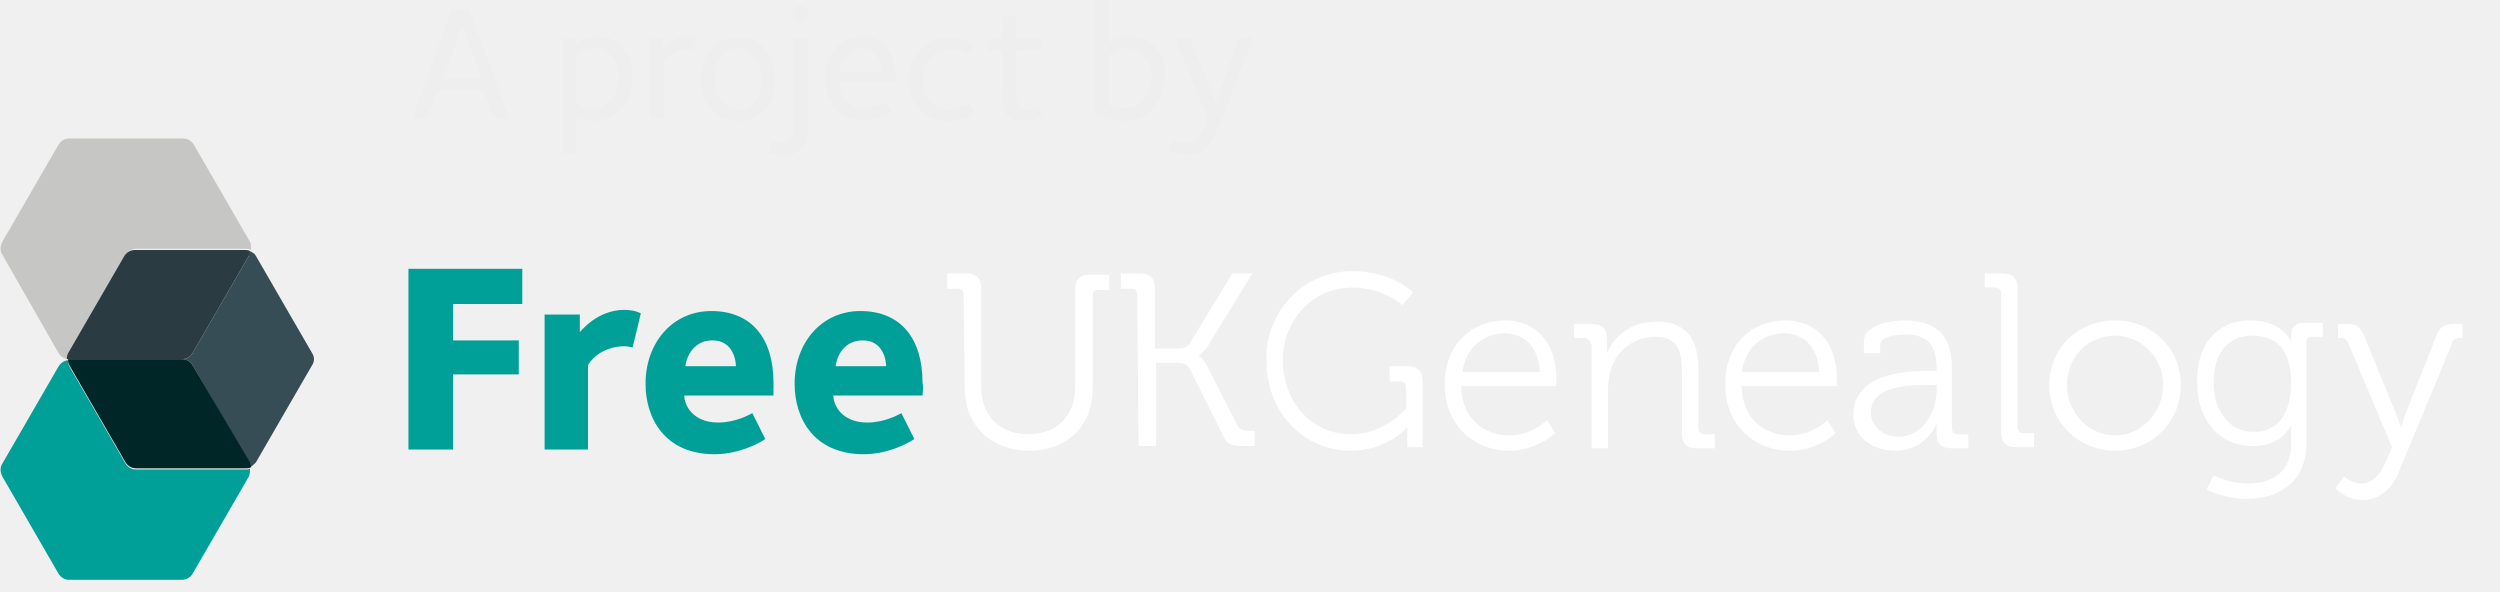
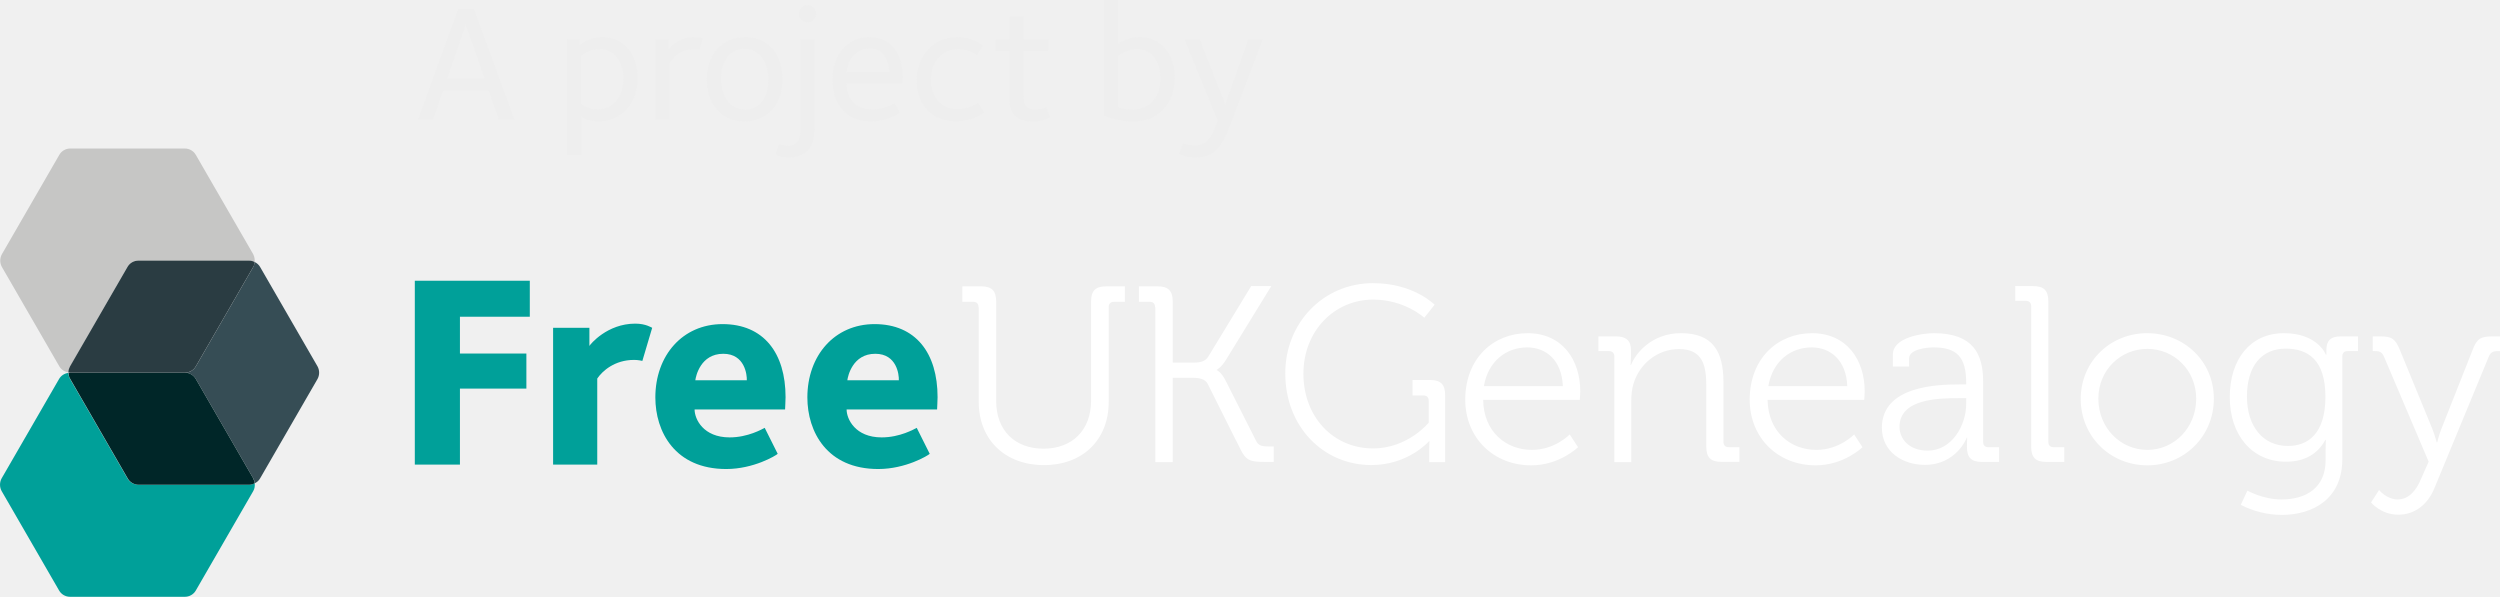
- <svg xmlns="http://www.w3.org/2000/svg" baseProfile="tiny" width="213" height="50.4" viewBox="0 0 213 50.4">
+ <svg xmlns="http://www.w3.org/2000/svg" width="211.205" height="50.417" viewBox="0 0 211.205 50.417">
  <g fill="#eee">
-     <path d="M42.1 10.1l-.9-2.4h-3.9l-.9 2.4h-1.3L38.5.8H40l3.4 9.3h-1.3zm-2.7-8l-1.6 4.6H41l-1.6-4.6zM50.6 10.3c-.9 0-1.4-.4-1.5-.4v3.2h-1.2V3.3H49v.5c.1-.1.8-.7 1.9-.7 1.8 0 3 1.4 3 3.5 0 2.2-1.5 3.7-3.3 3.7zm.1-6.2c-.9 0-1.5.6-1.6.6v4.1c.1.1.6.4 1.4.4 1.3 0 2.2-1 2.2-2.6 0-1.5-.9-2.5-2-2.5zM59.1 4.2c-.1 0-.3 0-.5 0-1.3 0-1.9 1-2 1.1v4.8h-1.2V3.3h1.1v.9c.1-.1.8-1.1 2.2-1.1.5 0 .7.1.7.1l-.3 1zM62.9 10.3c-1.9 0-3.2-1.4-3.2-3.5s1.3-3.6 3.2-3.6c1.9 0 3.1 1.4 3.1 3.6.1 2-1.2 3.5-3.1 3.5zm0-6.2c-1.2 0-2 1-2 2.6s.9 2.6 2 2.6c1.3 0 2-1 2-2.5 0-1.6-.8-2.7-2-2.7zM68.2 12.7c-.4.4-1 .6-1.6.6-.6 0-1-.2-1.1-.3l.3-.9c.1 0 .4.1.7.1.5 0 .7-.2.8-.3.2-.2.3-.6.3-1.2V3.3h1.2v7.4c0 1-.1 1.5-.6 2zm0-10.8c-.4 0-.7-.3-.7-.7s.3-.7.7-.7.7.3.7.7-.3.7-.7.7zM76.2 7h-4.7c0 1.2.7 2.2 2.1 2.2 1.1 0 1.8-.5 1.9-.5l.5.8c-.1.1-1 .7-2.5.7-2.1 0-3.2-1.5-3.2-3.5 0-2.2 1.3-3.6 3.2-3.6 1.7 0 2.8 1.3 2.8 3.4 0 .2-.1.4-.1.5zm-2.7-2.9c-1.1 0-1.9.8-2 2h3.6c0-.8-.3-2-1.6-2zM80.7 10.3c-1.9 0-3.3-1.4-3.3-3.4 0-2.2 1.4-3.7 3.4-3.7 1.3 0 2.1.6 2.2.7l-.5.8c-.1-.1-.7-.5-1.6-.5-1.4 0-2.3 1.2-2.3 2.6 0 1.5.9 2.5 2.2 2.5 1 0 1.8-.5 1.8-.5l.5.8s-1 .7-2.4.7zM87.3 10.3c-.6 0-1.2-.2-1.5-.5-.5-.5-.4-1.2-.4-2V4.3h-1.2v-1h1.2V1.4h1.2v1.9h2.1v1h-2.1V8c0 .7 0 1.3 1 1.3.5 0 .9-.2.9-.2l.3.8c-.2 0-.7.4-1.5.4zM95.8 10.3c-1.2 0-2.2-.4-2.5-.5V0h1.2v3.7c.1-.1.8-.6 1.8-.6 1.8 0 3 1.3 3 3.4-.1 2.3-1.5 3.8-3.5 3.8zm.3-6.2c-.9 0-1.5.5-1.6.6V9c.1 0 .5.2 1.3.2 1.4 0 2.3-1.1 2.3-2.7-.1-1.4-.9-2.4-2-2.4zM104 10.4c-.5 1.2-.8 1.8-1.2 2.2-.4.4-1 .6-1.8.6s-1.3-.3-1.4-.3l.3-.9c.1 0 .4.2 1 .2.4 0 .8-.1 1.1-.4.4-.4.6-1 .9-1.7l-2.8-6.9h1.3l2.2 5.5 2-5.5h1.2l-2.8 7.2z" />
+     <path d="M42.14 10.1l-.853-2.438h-3.853L36.58 10.1h-1.262l3.39-9.343h1.33l3.42 9.343H42.14zm-2.787-8.013l-1.57 4.553h3.152l-1.582-4.553zM50.567 10.254c-.868 0-1.4-.364-1.47-.406v3.25h-1.19V3.32h1.063v.504c.1-.084.757-.687 1.905-.687 1.807 0 2.997 1.415 2.997 3.46 0 2.186-1.428 3.657-3.305 3.657zm.098-6.108c-.925 0-1.527.56-1.57.588v4.062c.113.084.575.448 1.36.448 1.303 0 2.213-.994 2.213-2.647 0-1.484-.854-2.45-2.003-2.45zM59.093 4.217c-.084-.015-.294-.042-.505-.042-1.33 0-1.89.966-2.003 1.106v4.82h-1.19V3.32h1.064v.882c.07-.084.81-1.064 2.185-1.064.504 0 .687.112.73.126l-.282.953zM62.87 10.254c-1.892 0-3.152-1.4-3.152-3.544 0-2.13 1.275-3.572 3.25-3.572 1.892 0 3.138 1.4 3.138 3.572 0 2.13-1.275 3.544-3.236 3.544zm.028-6.136c-1.218 0-1.988 1.022-1.988 2.55 0 1.555.868 2.59 2.03 2.59 1.26 0 1.976-.993 1.976-2.534 0-1.555-.855-2.606-2.018-2.606zM68.202 12.747c-.392.393-1.01.56-1.568.56-.59 0-1.022-.21-1.107-.25l.295-.884c.126.042.378.14.7.14.504 0 .7-.195.798-.294.238-.24.31-.617.31-1.178V3.32h1.19v7.41c0 .924-.113 1.513-.618 2.017zm.014-10.855c-.405 0-.728-.322-.728-.73s.322-.728.728-.728c.406 0 .73.322.73.73s-.324.728-.73.728zM76.242 7.032h-4.72c-.016 1.162.657 2.213 2.128 2.213 1.064 0 1.793-.462 1.92-.532l.447.812c-.112.084-1.036.73-2.465.73-2.06 0-3.223-1.486-3.223-3.503 0-2.157 1.26-3.614 3.15-3.614 1.71 0 2.788 1.26 2.788 3.39.002.14-.026.378-.026.504zm-2.746-2.94c-1.064 0-1.863.783-1.96 2.002h3.585c0-.785-.363-2.003-1.624-2.003zM80.734 10.254c-1.947 0-3.292-1.36-3.292-3.432 0-2.157 1.443-3.685 3.446-3.685 1.274 0 2.087.645 2.157.73l-.504.77c-.126-.084-.714-.49-1.624-.49-1.387 0-2.27 1.177-2.27 2.563 0 1.5.868 2.507 2.2 2.507 1.02 0 1.75-.504 1.806-.532l.49.812c-.04.057-1.007.757-2.408.757zM87.258 10.268c-.616 0-1.163-.154-1.527-.52-.49-.49-.447-1.175-.447-1.987V4.3h-1.19v-.98h1.19V1.415h1.19V3.32h2.088v.98h-2.086v3.655c0 .687.027 1.29.994 1.29.546 0 .883-.17.938-.183l.31.84c-.085.043-.617.366-1.458.366zM95.755 10.268c-1.232 0-2.24-.406-2.48-.49V0h1.19v3.698c.07-.056.758-.56 1.81-.56 1.75 0 2.968 1.344 2.968 3.445 0 2.186-1.415 3.685-3.488 3.685zm.322-6.122c-.896 0-1.513.504-1.61.574v4.328c.125.042.49.21 1.26.21 1.4 0 2.312-1.05 2.312-2.66-.002-1.527-.828-2.452-1.963-2.452zM103.987 10.436c-.462 1.205-.784 1.78-1.232 2.228-.364.364-.98.645-1.765.645-.785 0-1.303-.28-1.373-.31l.336-.896c.098.028.448.196.98.196.435 0 .8-.14 1.05-.393.394-.392.617-.98.897-1.694l-2.815-6.892h1.288l2.157 5.49 1.962-5.49h1.204l-2.69 7.116z" />
  </g>
-   <path fill="#00A099" d="M11.6 40c-.4 0-.7-.2-.9-.5l-4.8-8.3c-.1-.2-.1-.3-.1-.5-.3 0-.6.2-.8.5L.2 39.5c-.2.3-.2.7 0 1.1L5 48.9c.2.3.5.5.9.5h9.6c.4 0 .7-.2.9-.5l4.8-8.3c.1-.2.1-.4.1-.7-.1.1-.2.1-.4.1h-9.3z" />
-   <path fill="#C6C6C5" d="M10.7 21.7c.2-.3.5-.5.9-.5h9.3c.2 0 .3 0 .5.1 0-.2 0-.5-.1-.7l-4.8-8.3c-.2-.3-.5-.5-.9-.5H5.9c-.4 0-.7.2-.9.5L.2 20.6c-.2.4-.2.8 0 1.1L5 30.1c.2.3.5.5.8.5 0-.2 0-.3.1-.5l4.8-8.4z" />
-   <path fill="#364D55" d="M26.6 30.1l-4.8-8.3c-.1-.2-.3-.3-.5-.4 0 .1-.1.3-.1.4l-4.8 8.3c-.2.3-.5.5-.9.5.4 0 .7.2.9.5l4.8 8.3c.1.1.1.3.1.4.2-.1.3-.2.5-.4l4.8-8.3c.2-.3.2-.7 0-1z" />
-   <path fill="#002628" d="M16.4 31.1c-.2-.3-.5-.5-.9-.5H5.9c-.1 0-.1 0-.1 0 0 .2 0 .3.1.5l4.8 8.3c.2.3.5.5.9.5h9.3c.2 0 .3 0 .5-.1 0-.1-.1-.3-.1-.4l-4.9-8.3z" />
-   <path fill="#2A3C42" d="M15.5 30.6c.4 0 .7-.2.9-.5l4.8-8.3c.1-.1.1-.3.1-.4-.1-.1-.3-.1-.5-.1h-9.3c-.4 0-.7.2-.9.5l-4.8 8.3c-.1.2-.1.3-.1.5 0 0 .1 0 .1 0h9.7z" />
+   <path fill="#00A099" d="M11.7 40.95c-.395 0-.747-.207-.933-.54L5.92 32.02c-.083-.165-.145-.33-.145-.517-.33.04-.62.228-.787.518L.14 40.41c-.185.332-.185.747 0 1.078l4.848 8.39c.186.33.54.54.932.54h9.695c.394 0 .746-.208.932-.54l4.847-8.39c.124-.207.145-.435.124-.663-.145.083-.31.124-.476.124H11.7z" />
+   <path fill="#C6C6C5" d="M10.767 22.555c.186-.33.54-.54.932-.54h9.34c.167 0 .332.042.477.125.02-.228-.02-.456-.124-.663l-4.847-8.39c-.186-.33-.54-.54-.932-.54H5.94c-.394 0-.746.208-.932.54L.16 21.477c-.185.33-.185.746 0 1.077l4.848 8.39c.166.29.456.476.787.518 0-.186.04-.352.145-.518l4.827-8.39z" />
+   <path fill="#364D55" d="M26.82 30.945l-4.846-8.39c-.104-.186-.27-.33-.456-.414-.02.146-.062.29-.124.415l-4.847 8.39c-.186.33-.54.54-.932.54.394 0 .746.206.932.538l4.847 8.39c.083.124.104.27.124.414.186-.083.352-.228.456-.414l4.847-8.39c.187-.333.187-.747 0-1.078z" />
+   <path fill="#002628" d="M16.546 32.022c-.186-.33-.54-.54-.932-.54H5.94c-.062 0-.104.022-.145.022 0 .186.04.352.145.518l4.847 8.39c.186.33.54.54.932.54h9.32c.167 0 .332-.042.477-.125-.02-.145-.062-.29-.124-.414l-4.847-8.39z" />
+   <path fill="#2A3C42" d="M15.614 31.483c.394 0 .746-.207.932-.54l4.847-8.39c.083-.123.104-.268.124-.413-.145-.083-.31-.124-.476-.124H11.7c-.395 0-.747.207-.933.54l-4.847 8.39c-.083.165-.145.33-.145.517.04 0 .104.02.145.02h9.694z" />
  <g fill="#fff">
-     <path d="M82.1 25.1c0-.3-.2-.5-.5-.5h-.9v-1.3h1.6c.9 0 1.3.4 1.3 1.3V33c0 2.4 1.6 4 4 4s4-1.5 4-4v-8.3c0-.9.4-1.3 1.3-1.3h1.6v1.3h-.9c-.3 0-.5.1-.5.5v7.9c0 3.2-2.2 5.3-5.4 5.3s-5.5-2.1-5.5-5.3l-.1-8zM96.9 25.1c0-.3-.2-.5-.5-.5h-.9v-1.3h1.6c.9 0 1.3.4 1.3 1.3v5.1h1.8c.6 0 1-.1 1.2-.5l3.6-5.9h1.7l-3.8 6.2c-.4.6-.8.8-.8.8s.3.1.7.8l2.6 5.1c.2.4.5.5 1.1.5h.4V38h-.8c-1.2 0-1.6-.1-2-1.1l-2.7-5.4c-.2-.5-.7-.6-1.3-.6h-1.6V38H97l-.1-12.9zM115.2 23.1c3.4 0 5.2 1.8 5.2 1.8l-.9 1.1s-1.6-1.5-4.3-1.5c-3.3 0-5.9 2.7-5.9 6.2 0 3.6 2.5 6.3 5.8 6.3 2.9 0 4.7-2.2 4.7-2.2V33c0-.3-.2-.5-.5-.5h-.9v-1.3h1.5c.9 0 1.3.4 1.3 1.3v5.6h-1.3V37c0-.3 0-.6 0-.6s-1.7 2-4.8 2c-4 0-7.2-3.2-7.2-7.7-.1-4.2 3.2-7.6 7.3-7.6zM128.2 27.3c2.9 0 4.4 2.2 4.4 4.9 0 .2 0 .7 0 .7h-8.1c0 2.7 1.9 4.2 4.1 4.2 1.9 0 3.2-1.3 3.2-1.3l.7 1.1s-1.5 1.5-3.9 1.5c-3.1 0-5.5-2.3-5.5-5.5-.1-3.5 2.3-5.6 5.1-5.6zm3 4.4c-.1-2.2-1.4-3.3-3-3.3-1.7 0-3.3 1.1-3.6 3.3h6.6zM135.5 29.3c0-.3-.2-.5-.5-.5h-.9v-1.2h1.5c.9 0 1.3.4 1.3 1.2v.5c0 .4 0 .8 0 .8.4-1 1.7-2.7 4.2-2.7 2.6 0 3.6 1.5 3.6 4.1v5c0 .3.2.5.5.5h.9v1.2h-1.5c-.9 0-1.3-.4-1.3-1.3v-5.1c0-1.7-.2-3.1-2.3-3.1-1.8 0-3.4 1.2-3.8 3-.1.4-.2.9-.2 1.4v5.1h-1.4v-8.9zM152.1 27.3c2.9 0 4.4 2.2 4.4 4.9 0 .2 0 .7 0 .7h-8.1c0 2.7 1.9 4.2 4.1 4.2 1.9 0 3.2-1.3 3.2-1.3l.7 1.1s-1.5 1.5-3.9 1.5c-3.1 0-5.5-2.3-5.5-5.5-.1-3.5 2.2-5.6 5.1-5.6zm2.9 4.4c-.1-2.2-1.4-3.3-3-3.3-1.7 0-3.3 1.1-3.6 3.3h6.6zM164.4 31.6h.6v-.1c0-2.2-.8-3-2.7-3-.5 0-2.1.1-2.1.9v.7h-1.4v-1c0-1.5 2.5-1.8 3.4-1.8 3.3 0 4.1 1.8 4.1 4.1v5.1c0 .3.2.5.5.5h.9v1.2h-1.4c-.9 0-1.3-.4-1.3-1.3 0-.5 0-.8 0-.8s-.9 2.3-3.5 2.3c-1.8 0-3.6-1-3.6-3.1.1-3.6 4.7-3.7 6.5-3.7zm-2.6 5.6c2 0 3.2-2.1 3.2-3.9v-.5h-.6c-1.7 0-5 0-5 2.4 0 .9.8 2 2.4 2zM170.5 25c0-.3-.2-.5-.5-.5h-.9v-1.2h1.5c.9 0 1.3.4 1.3 1.3v11.8c0 .3.2.5.5.5h.9v1.2h-1.5c-.9 0-1.3-.4-1.3-1.3V25zM180.2 27.3c3.1 0 5.6 2.3 5.6 5.5s-2.5 5.6-5.6 5.6c-3.1 0-5.6-2.4-5.6-5.6 0-3.2 2.5-5.5 5.6-5.5zm0 9.8c2.2 0 4.1-1.9 4.1-4.3s-1.9-4.2-4.1-4.2c-2.3 0-4.1 1.8-4.1 4.2 0 2.4 1.9 4.3 4.1 4.3zM191.7 27.3c2.8 0 3.5 1.8 3.5 1.8s0-.2 0-.4c0-.8.3-1.2 1.2-1.2h1.5v1.2h-.9c-.3 0-.5.1-.5.5v8.6c0 3.4-2.5 4.7-5.1 4.7-1.2 0-2.4-.3-3.4-.8l.6-1.2s1.3.7 2.9.7c2.1 0 3.7-1 3.7-3.3V37c0-.4 0-.8 0-.8-.6 1.2-1.7 1.8-3.3 1.8-2.8 0-4.7-2.2-4.7-5.4-.1-3.1 1.6-5.3 4.5-5.3zm3.5 5.3c0-3.1-1.5-4-3.3-4-2.1 0-3.3 1.5-3.3 4s1.4 4.2 3.4 4.2c1.7 0 3.2-1.1 3.2-4.2zM201.2 41.2c.9 0 1.6-.8 2-1.7l.6-1.4-3.7-8.8c-.2-.4-.3-.5-.7-.5h-.2v-1.2h.7c.9 0 1.2.2 1.6 1.2l2.7 6.6c.2.5.4 1.1.4 1.1s.1-.6.3-1.1l2.6-6.6c.3-.9.7-1.2 1.6-1.2h.7v1.2h-.2c-.4 0-.6.1-.7.5l-4.6 11.1c-.6 1.3-1.6 2.2-3 2.2-1.5 0-2.3-1-2.3-1l.7-1c-.1-.1.6.6 1.5.6z" />
+     <path d="M82.668 25.952c0-.31-.166-.456-.456-.456h-.91V24.19h1.573c.91 0 1.284.374 1.284 1.285v8.41c0 2.465 1.573 4.02 3.997 4.02s4.02-1.555 4.02-4.06v-8.37c0-.91.372-1.284 1.283-1.284h1.574v1.306h-.91c-.29 0-.457.145-.457.456v7.996c0 3.21-2.196 5.344-5.47 5.344s-5.51-2.134-5.51-5.344v-7.996h-.02zM97.583 25.952c0-.31-.166-.456-.456-.456h-.91V24.19h1.573c.91 0 1.284.374 1.284 1.285v5.158h1.78c.56 0 .995-.104 1.244-.54l3.604-5.923h1.7l-3.833 6.235c-.374.62-.767.83-.767.83v.04s.352.124.725.85l2.59 5.116c.206.436.538.477 1.076.477h.414v1.305h-.787c-1.2 0-1.573-.124-2.05-1.12l-2.714-5.426c-.228-.476-.725-.56-1.346-.56h-1.636v7.127h-1.47v-13.09h-.02zM116 23.922c3.438 0 5.198 1.823 5.198 1.823l-.87 1.098s-1.657-1.533-4.31-1.533c-3.334 0-5.903 2.693-5.903 6.256 0 3.667 2.527 6.318 5.883 6.318 2.942 0 4.702-2.175 4.702-2.175v-1.845c0-.31-.166-.456-.456-.456h-.91v-1.306h1.47c.91 0 1.284.373 1.284 1.284v5.655h-1.346v-1.12c0-.31.02-.64.02-.64h-.04s-1.74 2.008-4.868 2.008c-4.06 0-7.27-3.25-7.27-7.726-.022-4.265 3.21-7.642 7.415-7.642zM129.05 28.148c2.94 0 4.453 2.258 4.453 4.91 0 .248-.04.724-.04.724H125.3c.04 2.693 1.926 4.226 4.122 4.226 1.947 0 3.19-1.305 3.19-1.305l.704 1.077s-1.554 1.533-3.957 1.533c-3.15 0-5.573-2.28-5.573-5.572.02-3.5 2.403-5.592 5.262-5.592zm2.982 4.474c-.083-2.196-1.43-3.273-3.004-3.273-1.76 0-3.294 1.138-3.667 3.272h6.672zM136.382 30.116c0-.29-.166-.456-.456-.456h-.89v-1.243h1.47c.89 0 1.284.373 1.284 1.18v.477c0 .414-.04.766-.04.766h.04c.373-.974 1.74-2.693 4.226-2.693 2.652 0 3.584 1.512 3.584 4.122v5.053c0 .31.166.456.456.456h.89v1.242h-1.51c-.912 0-1.285-.373-1.285-1.284v-5.096c0-1.678-.248-3.15-2.298-3.15-1.823 0-3.377 1.244-3.874 3.005-.124.435-.166.932-.166 1.43v5.116h-1.43v-8.927zM153.08 28.148c2.94 0 4.453 2.258 4.453 4.91 0 .248-.04.724-.04.724h-8.163c.04 2.693 1.926 4.226 4.122 4.226 1.947 0 3.19-1.305 3.19-1.305l.704 1.077s-1.554 1.533-3.957 1.533c-3.15 0-5.573-2.28-5.573-5.572.02-3.5 2.403-5.592 5.262-5.592zm2.982 4.474c-.083-2.196-1.43-3.273-3.004-3.273-1.76 0-3.294 1.138-3.667 3.272h6.672zM165.508 32.477h.6v-.124c0-2.217-.807-3.004-2.754-3.004-.54 0-2.072.144-2.072.93v.685h-1.367V29.95c0-1.47 2.548-1.802 3.46-1.802 3.355 0 4.163 1.802 4.163 4.08v5.097c0 .31.166.456.456.456h.89v1.244h-1.45c-.91 0-1.263-.394-1.263-1.264 0-.456.022-.787.022-.787h-.04c.02 0-.87 2.3-3.543 2.3-1.782 0-3.626-1.037-3.626-3.15.02-3.52 4.7-3.646 6.524-3.646zm-2.652 5.593c2.03 0 3.252-2.113 3.252-3.957v-.476h-.62c-1.68 0-5.014.04-5.014 2.424 0 .995.787 2.01 2.382 2.01zM171.598 25.87c0-.29-.166-.457-.456-.457h-.89V24.17h1.51c.912 0 1.285.373 1.285 1.284v11.87c0 .31.166.456.456.456h.89v1.243h-1.51c-.912 0-1.285-.373-1.285-1.284V25.87zM181.396 28.148c3.107 0 5.634 2.362 5.634 5.53 0 3.212-2.527 5.635-5.614 5.635-3.107 0-5.634-2.403-5.634-5.634.02-3.17 2.527-5.532 5.614-5.532zm.02 9.86c2.26 0 4.123-1.864 4.123-4.33 0-2.402-1.865-4.204-4.123-4.204-2.28 0-4.143 1.802-4.143 4.205 0 2.464 1.864 4.328 4.143 4.328zM192.955 28.148c2.86 0 3.542 1.823 3.542 1.823h.04s0-.185 0-.393c0-.766.332-1.16 1.202-1.16h1.47v1.243h-.87c-.29 0-.456.145-.456.456v8.68c0 3.377-2.507 4.702-5.117 4.702-1.2 0-2.424-.31-3.46-.85l.56-1.2s1.305.746 2.88.746c2.07 0 3.728-.974 3.728-3.335v-.933c0-.394.02-.766.02-.766h-.04c-.642 1.16-1.7 1.845-3.335 1.845-2.86 0-4.744-2.258-4.744-5.448s1.72-5.41 4.58-5.41zm3.5 5.365c0-3.107-1.47-4.06-3.355-4.06-2.072 0-3.273 1.512-3.273 4.04 0 2.547 1.367 4.183 3.46 4.183 1.698 0 3.17-1.035 3.17-4.163zM202.567 42.193c.932 0 1.574-.766 1.968-1.74l.642-1.45-3.77-8.866c-.166-.373-.352-.476-.746-.476h-.206V28.42h.663c.953 0 1.243.207 1.636 1.16l2.734 6.65c.207.54.373 1.14.373 1.14h.04s.146-.622.353-1.14l2.63-6.65c.353-.953.685-1.16 1.658-1.16h.664v1.243h-.207c-.373 0-.6.105-.746.477l-4.598 11.124c-.56 1.347-1.636 2.218-3.045 2.218-1.47 0-2.3-1.036-2.3-1.036l.685-1.056c-.02.02.663.807 1.575.807z" />
  </g>
  <g fill="#00A099">
-     <path d="M38.6 25.9V29h5.6v2.9h-5.6v6.4h-3.8V22.9h9.7v3h-5.9zM53.9 29.6c-.1 0-.4-.1-.7-.1-1.6 0-2.7.9-3.1 1.6v7.2h-3.7V26.8h3v1.5c.1-.1 1.5-1.9 3.8-1.9.9 0 1.4.3 1.4.3l-.7 2.9zM65.9 33.7h-7.6c0 .8.7 2.3 2.9 2.3 1.5 0 2.7-.7 2.9-.8l1.1 2.2c-.1.1-2 1.3-4.3 1.3-4.3 0-5.9-3.1-5.9-6 0-3.5 2.3-6.2 5.6-6.2 3.5 0 5.3 2.4 5.3 6.1 0 .5 0 .8 0 1.1zM60.7 29c-1.9 0-2.3 1.9-2.3 2.2h4.3c0-.4-.2-2.2-2-2.2zM78.6 33.7H71c0 .8.7 2.3 2.9 2.3 1.5 0 2.7-.7 2.9-.8l1.1 2.2c-.1.1-2 1.3-4.3 1.3-4.3 0-5.9-3.1-5.9-6 0-3.5 2.3-6.2 5.6-6.2 3.5 0 5.3 2.4 5.3 6.1.1.5 0 .8 0 1.1zM73.5 29c-1.9 0-2.3 1.9-2.3 2.2h4.3c0-.4-.2-2.2-2-2.2z" />
+     <path d="M38.856 26.76v3.107h5.614v2.962h-5.614v6.42h-3.812V23.716h9.715v3.045h-5.904zM54.268 30.49c-.062-.022-.394-.084-.704-.084-1.636 0-2.672.932-3.107 1.574v7.27h-3.73V27.693h3.067v1.533c.062-.124 1.49-1.885 3.874-1.885.89 0 1.367.33 1.43.352l-.83 2.797zM66.324 34.59H58.68c0 .808.725 2.362 2.962 2.362 1.554 0 2.755-.704 2.962-.808l1.098 2.196c-.145.145-2.03 1.284-4.35 1.284-4.33 0-5.987-3.15-5.987-6.05 0-3.54 2.3-6.193 5.676-6.193 3.48 0 5.325 2.445 5.325 6.174 0 .456-.04.746-.04 1.036zm-5.22-4.702c-1.926 0-2.32 1.906-2.362 2.237h4.35c.02-.455-.165-2.237-1.988-2.237zM79.167 34.59h-7.644c0 .808.725 2.362 2.962 2.362 1.554 0 2.755-.704 2.962-.808l1.098 2.196c-.145.145-2.03 1.284-4.35 1.284-4.33 0-5.987-3.15-5.987-6.05 0-3.54 2.3-6.193 5.676-6.193 3.48 0 5.324 2.445 5.324 6.174 0 .456-.04.746-.04 1.036zm-5.22-4.702c-1.926 0-2.32 1.906-2.362 2.237h4.35c.022-.455-.165-2.237-1.988-2.237z" />
  </g>
</svg>
